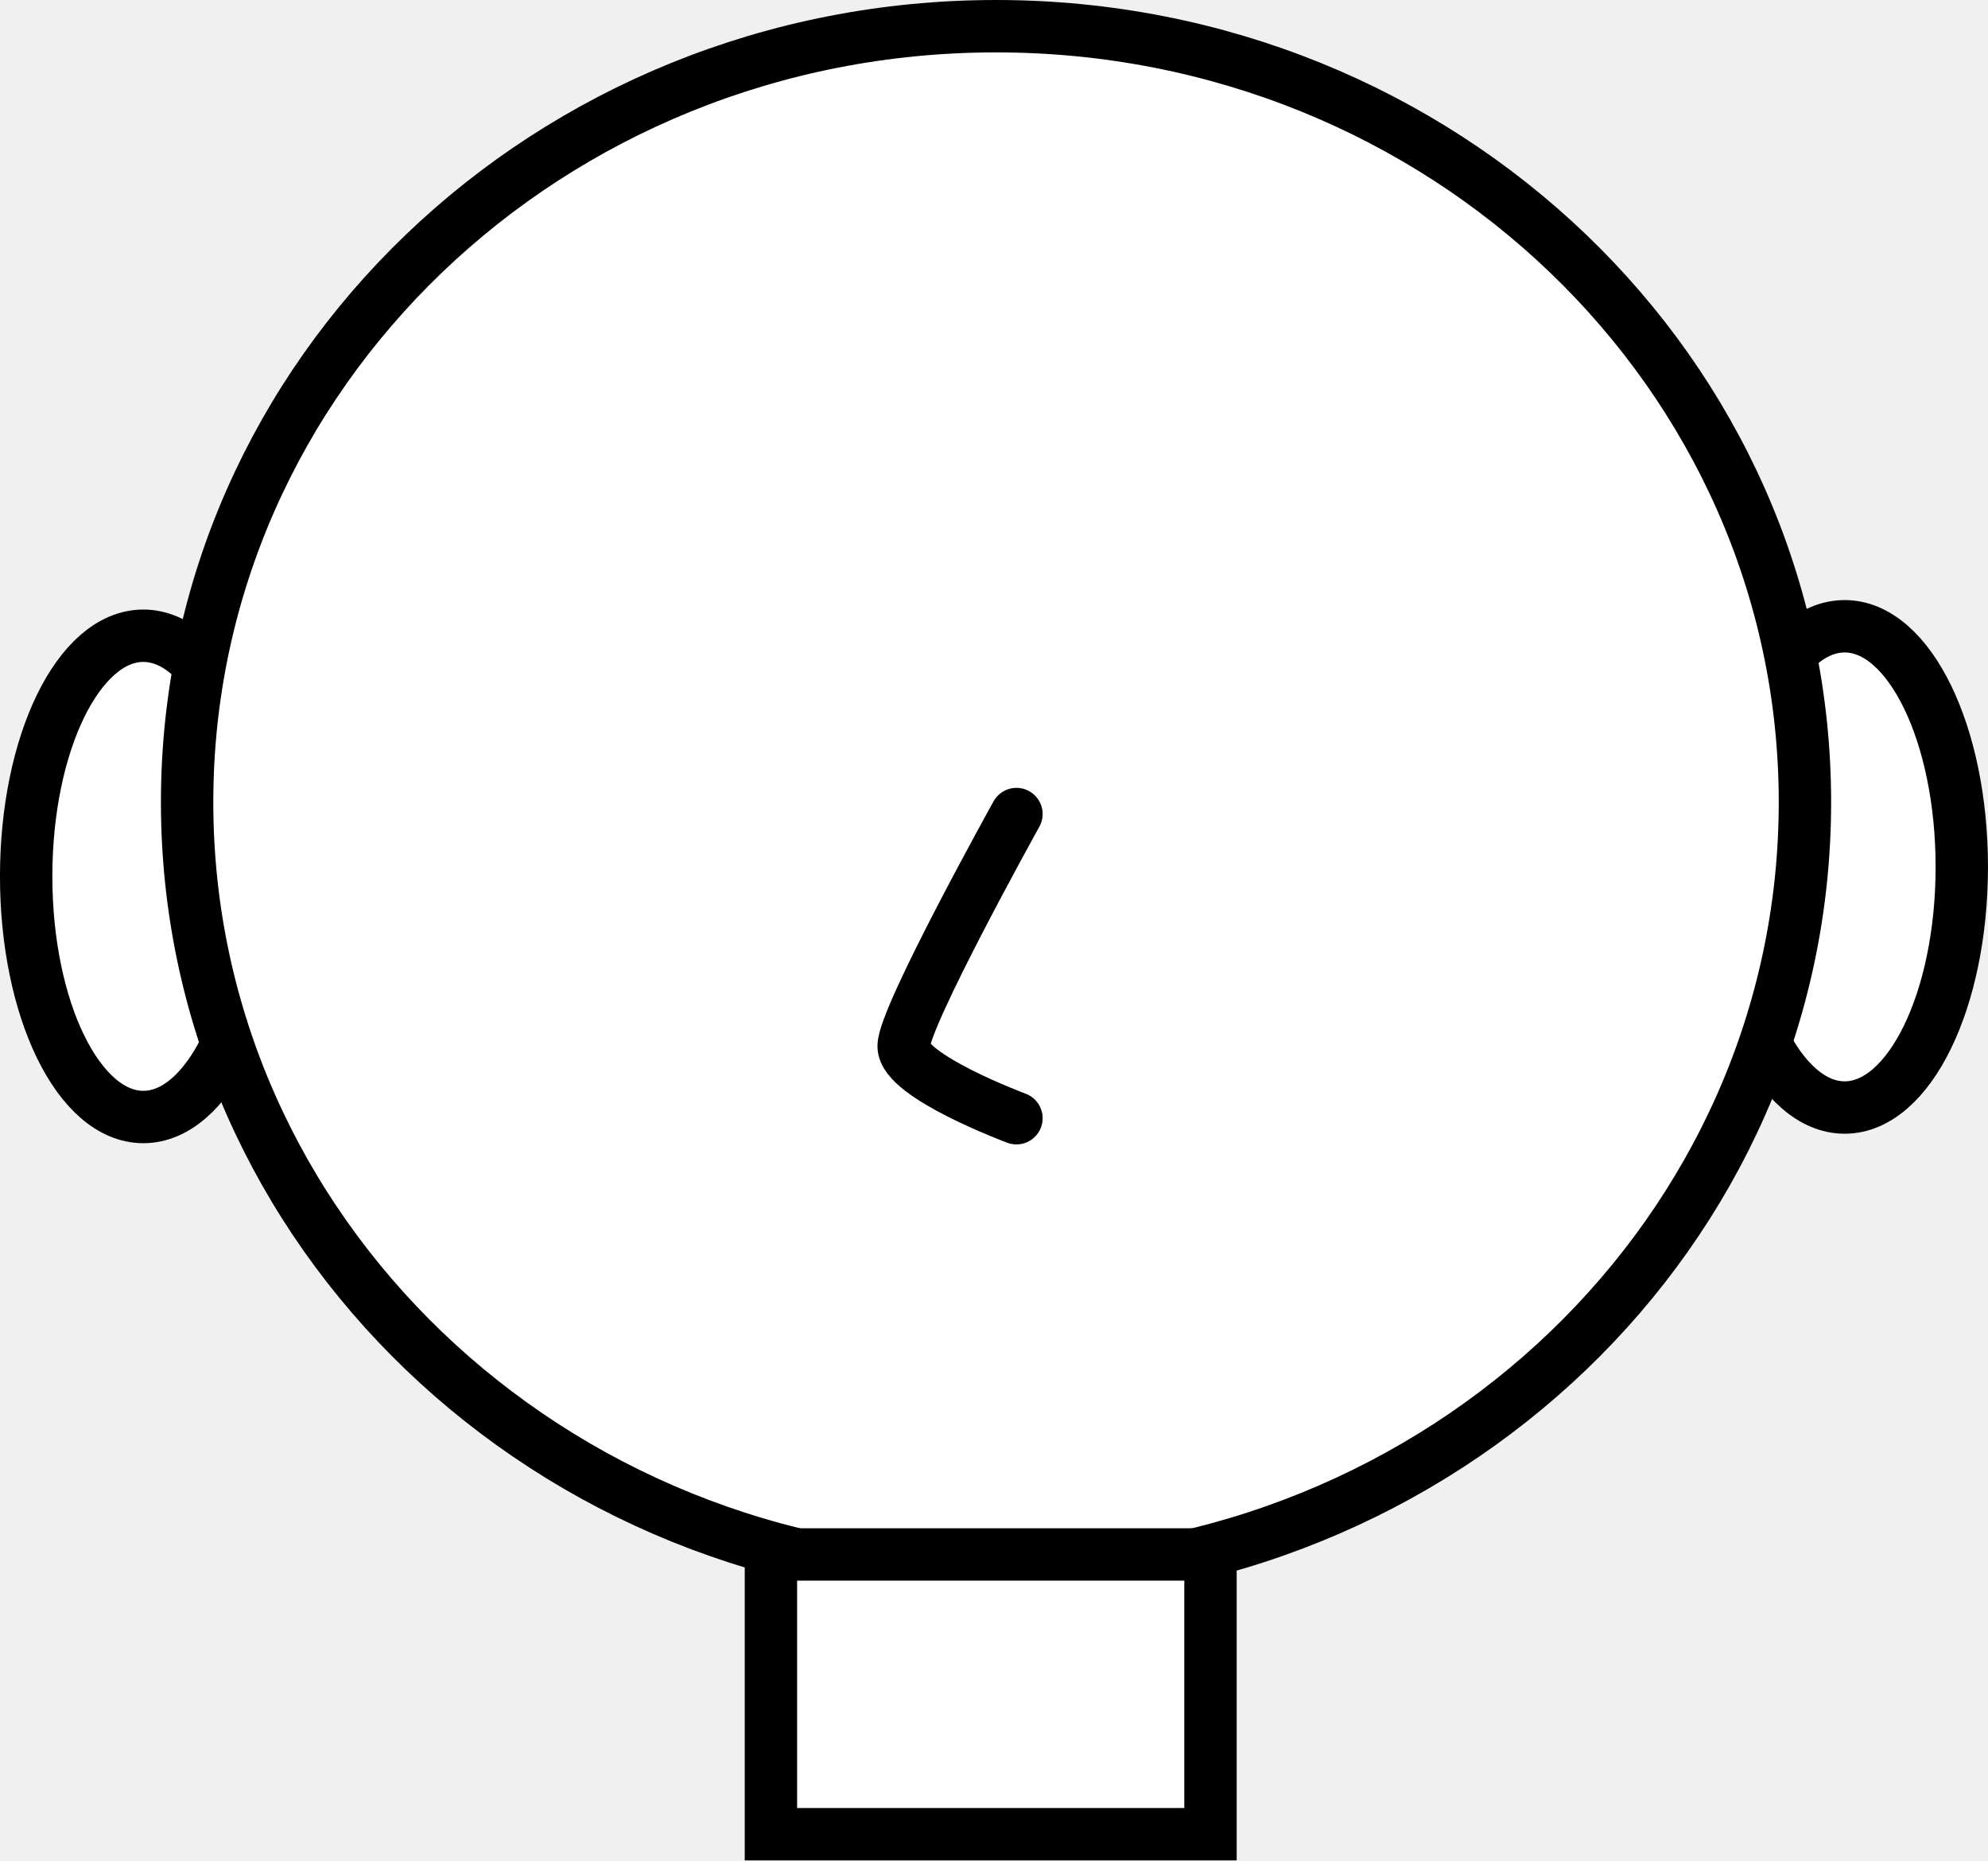
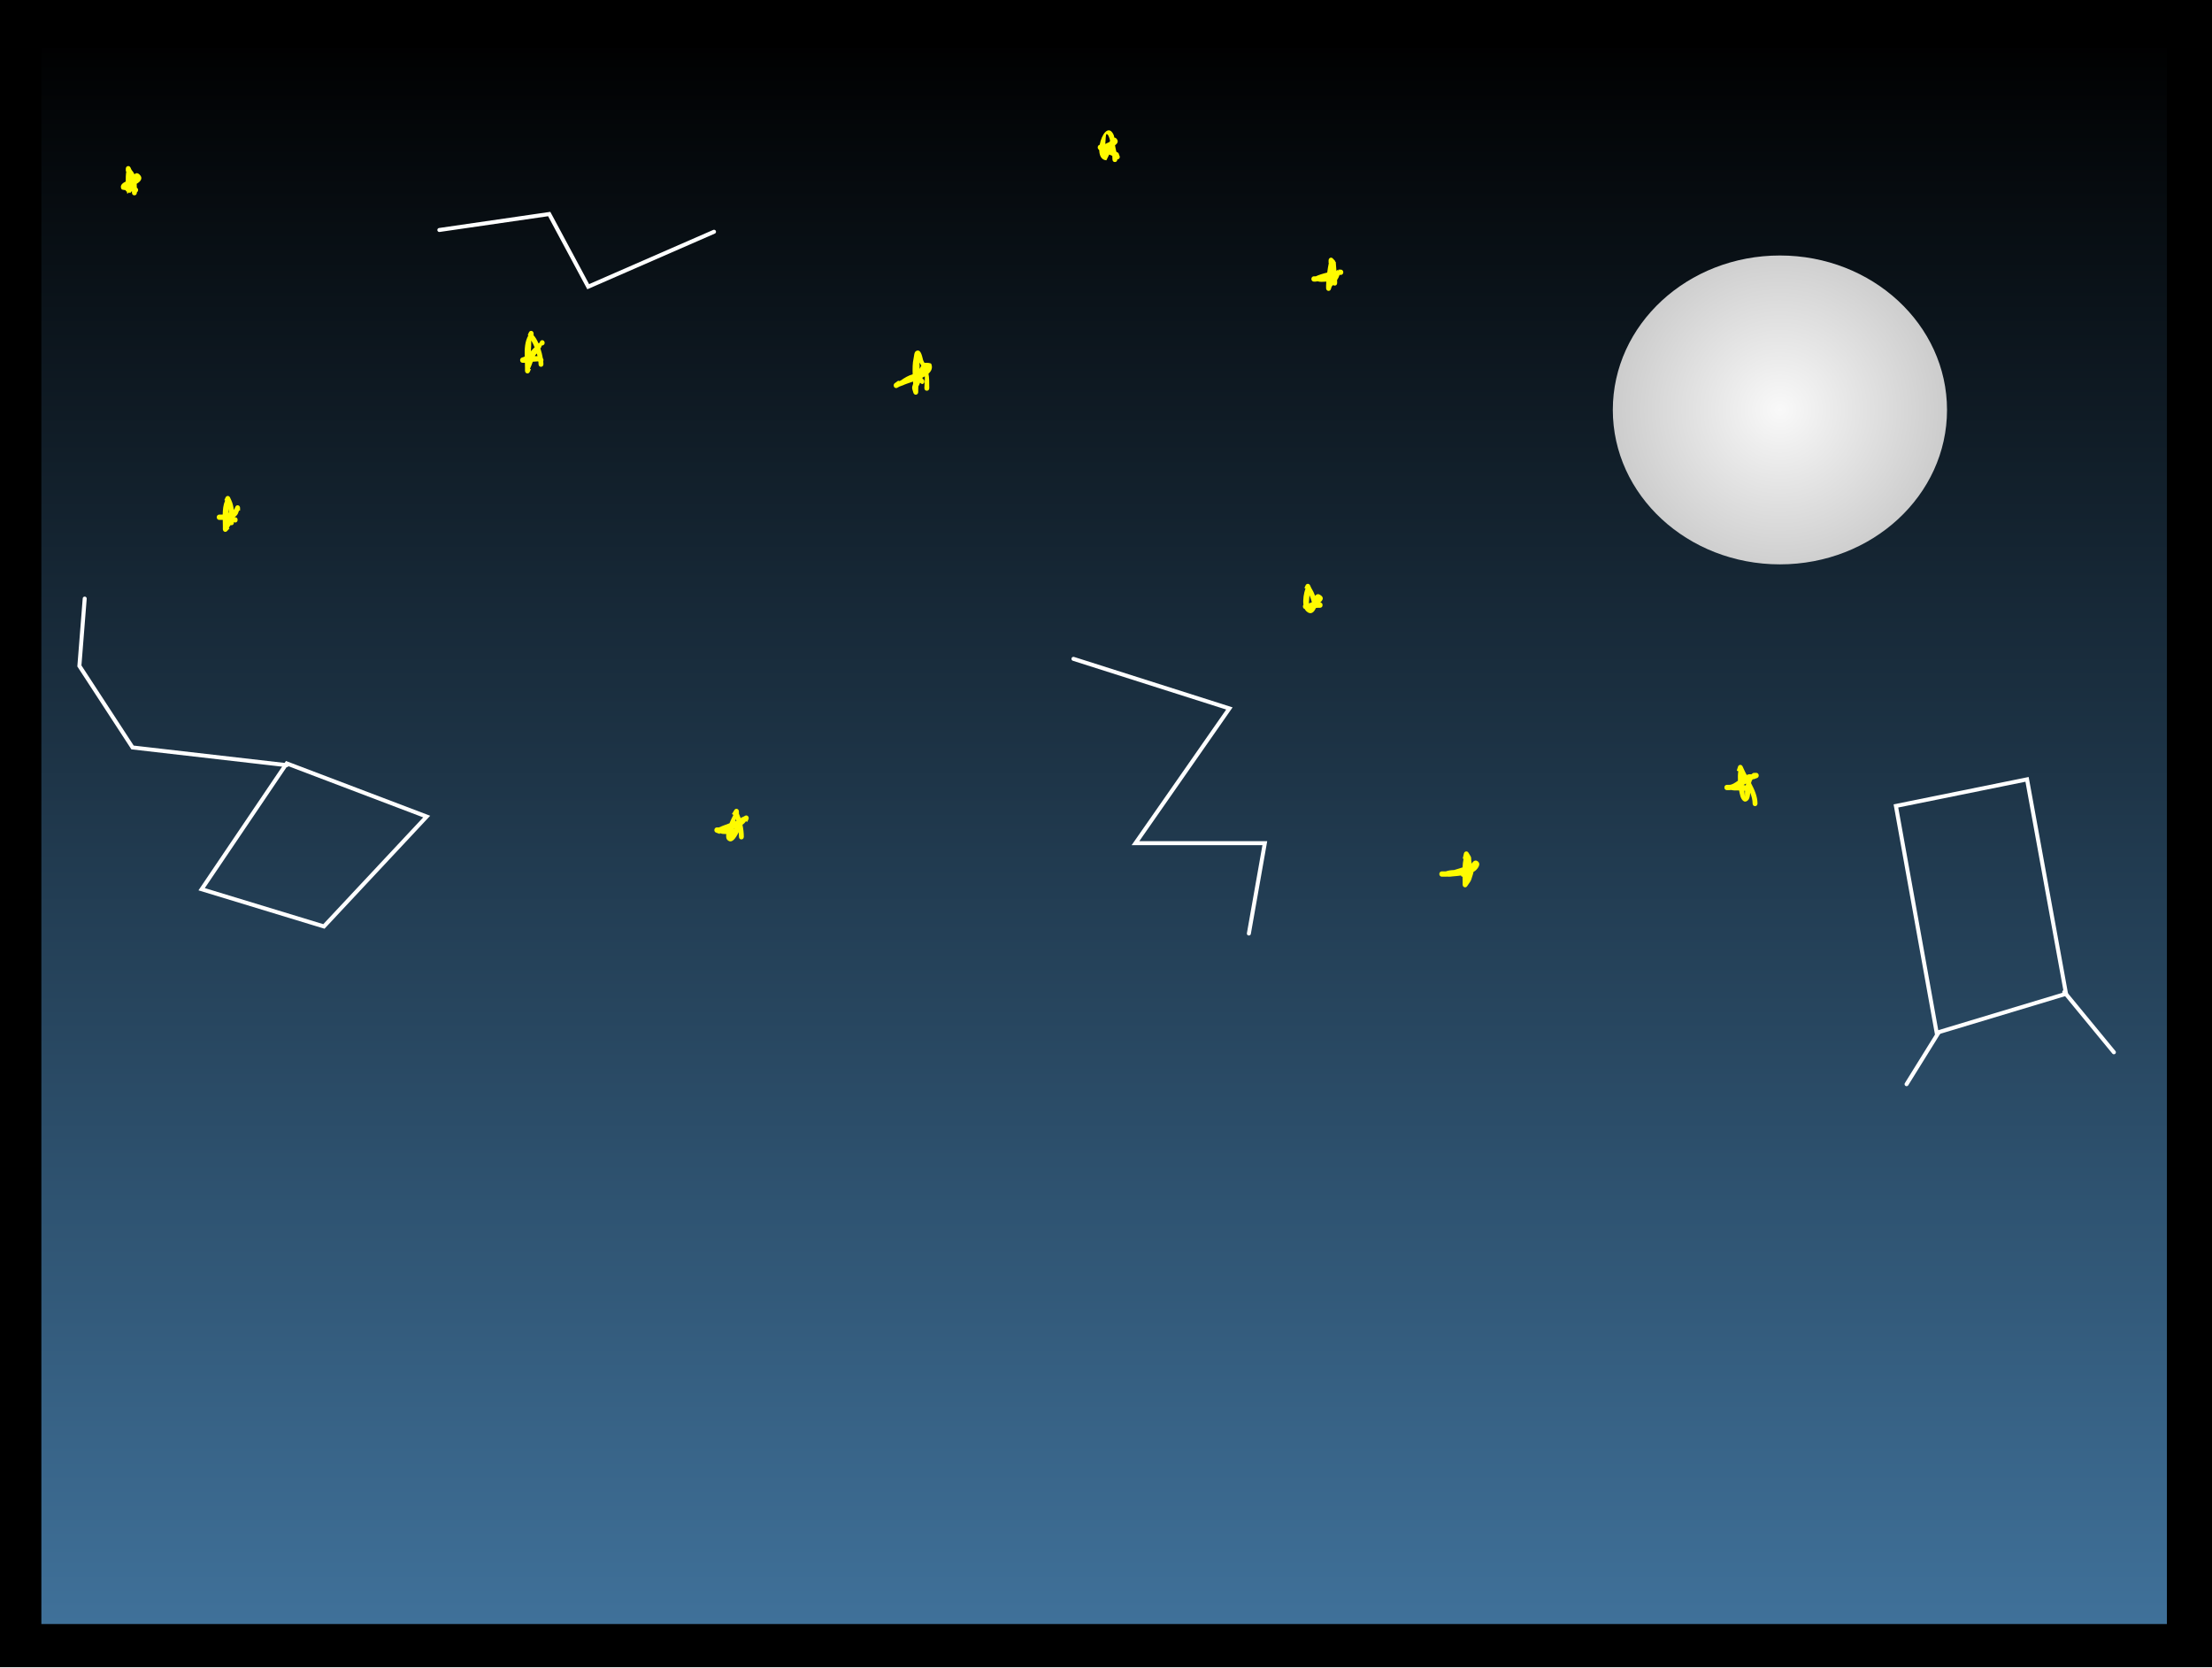
- <svg xmlns="http://www.w3.org/2000/svg" version="1.1" width="37.958" height="35.517" viewBox="0,0,37.958,35.517">
-   <g transform="translate(-371.5254,-185.1629)">
-     <g stroke="#000000" stroke-miterlimit="10">
-       <g fill="#ffffff" stroke-linecap="butt">
-         <path d="M408.983,201.713c0,2.537 -1.001,4.594 -2.237,4.594c-1.235,0 -2.237,-2.057 -2.237,-4.594c0,-2.537 1.001,-4.594 2.237,-4.594c1.235,0 2.237,2.057 2.237,4.594z" />
-         <path d="M376.499,201.894c0,2.537 -1.001,4.594 -2.237,4.594c-1.235,0 -2.237,-2.057 -2.237,-4.594c0,-2.537 1.001,-4.594 2.237,-4.594c1.235,0 2.237,2.057 2.237,4.594z" />
-         <path d="M405.988,200.478c0,8.182 -6.915,14.815 -15.445,14.815c-8.53,0 -15.445,-6.633 -15.445,-14.815c0,-8.182 6.915,-14.815 15.445,-14.815c8.53,0 15.445,6.633 15.445,14.815z" />
-         <path d="M386.245,220.18v-5.341h8.393v5.341z" />
-       </g>
-       <path d="M390.933,206.511c0,0 -2.154,-0.801 -2.154,-1.374c0,-0.558 2.154,-4.433 2.154,-4.433" fill="none" stroke-linecap="round" />
+ <svg xmlns="http://www.w3.org/2000/svg" version="1.1" width="138" height="104" viewBox="0,0,138,104">
+   <defs>
+     <linearGradient x1="406.947" y1="250.5" x2="406.947" y2="350.824" gradientUnits="userSpaceOnUse" id="color-1">
+       <stop offset="0" stop-color="#000000" />
+       <stop offset="1" stop-color="#40729b" />
+     </linearGradient>
+     <radialGradient cx="449.107" cy="274.086" r="10.425" gradientUnits="userSpaceOnUse" id="color-2">
+       <stop offset="0" stop-color="#f9f9f9" />
+       <stop offset="1" stop-color="#cccccc" />
+     </radialGradient>
+   </defs>
+   <g transform="translate(-338.0634,-248.5144)">
+     <g data-paper-data="{&quot;isPaintingLayer&quot;:true}" fill-rule="nonzero" stroke-linejoin="miter" stroke-miterlimit="10" stroke-dasharray="" stroke-dashoffset="0" style="mix-blend-mode: normal">
+       <path d="M339.063,351.514v-102h136v102z" fill="#979797" stroke="#000000" stroke-width="2" stroke-linecap="butt" />
+       <path d="M339.644,350.824v-100.324h134.606v100.324z" fill="url(#color-1)" stroke="#000000" stroke-width="2" stroke-linecap="butt" />
+       <path d="M459.532,274.086c0,5.321 -4.667,9.634 -10.425,9.634c-5.758,0 -10.425,-4.313 -10.425,-9.634c0,-5.321 4.667,-9.634 10.425,-9.634c5.758,0 10.425,4.313 10.425,9.634z" fill="url(#color-2)" stroke="none" stroke-width="0" stroke-linecap="butt" />
+       <path d="M371.027,269.433l-0.04,-0.022l0.075,-0.163c0.025,-0.056 0.077,-0.095 0.139,-0.095c0.085,0 0.153,0.074 0.153,0.166v0.114c0.11,0.112 0.212,0.29 0.301,0.495l0.082,-0.035c0.003,-0.089 0.071,-0.159 0.153,-0.159c0.085,0 0.153,0.074 0.153,0.166c0,0.092 -0.069,0.166 -0.153,0.166c-0.005,0 -0.011,-0 -0.016,-0.001c-0.018,0.035 -0.036,0.07 -0.055,0.104l0.008,0.032c-0.013,0.006 -0.025,0.013 -0.037,0.021c-0.005,0.008 -0.01,0.017 -0.015,0.025c0.069,0.211 0.123,0.43 0.156,0.625c0.03,0.035 0.057,0.093 0.024,0.173c0.007,0.067 0.011,0.129 0.012,0.184c0,0 0,0.166 -0.153,0.166c-0.153,0 -0.153,-0.166 -0.153,-0.166c0.001,-0.048 -0.002,-0.1 -0.007,-0.154l-0.029,-0.017c-0.097,0.004 -0.21,0.018 -0.324,0.023c-0.055,0.153 -0.11,0.306 -0.176,0.44l0.059,0.032l-0.075,0.163c-0.025,0.056 -0.077,0.095 -0.139,0.095c-0.085,0 -0.153,-0.074 -0.153,-0.166v-0.166c0,-0.109 -0.003,-0.22 -0.007,-0.332h-0.146c-0.085,0 -0.153,-0.074 -0.153,-0.166c0,-0.075 0.046,-0.138 0.108,-0.159l0.178,-0.064c-0.012,-0.473 0.009,-0.939 0.23,-1.324zM371.552,270.565c-0.031,0.037 -0.062,0.074 -0.095,0.109c-0.008,0.018 -0.016,0.036 -0.023,0.054c0.052,0.001 0.105,0.003 0.162,0.004c-0.013,-0.055 -0.028,-0.112 -0.044,-0.168zM371.416,270.178c-0.063,-0.153 -0.134,-0.298 -0.21,-0.422c0.003,0.178 -0.007,0.421 -0.021,0.67c0.077,-0.088 0.155,-0.176 0.231,-0.248z" fill="#fffb00" stroke="none" stroke-width="0.5" stroke-linecap="butt" />
+       <path d="M394.257,272.251c0.225,-0.165 0.499,-0.322 0.745,-0.387c-0.013,-0.347 -0.011,-0.692 0.057,-0.994c0.036,-0.162 0.028,-0.397 0.168,-0.465c0.334,-0.161 0.379,0.5 0.447,0.624c0.023,0.041 0.044,0.081 0.065,0.12c0.143,-0.014 0.399,0.006 0.423,0.065c0.101,0.244 0.011,0.445 -0.173,0.612c0.047,0.249 0.049,0.513 0.049,0.897c0,0 0,0.166 -0.153,0.166c-0.153,0 -0.153,-0.166 -0.153,-0.166c0,-0.213 0.034,-0.479 0.028,-0.73c-0.05,0.03 -0.102,0.058 -0.156,0.086c0.009,0.022 0.018,0.046 0.025,0.072c0.045,0.015 0.104,0.054 0.104,0.157c0,0.166 -0.153,0.166 -0.153,0.166l-0.118,-0.085c-0.027,0.082 -0.061,0.161 -0.105,0.23c-0.005,0.072 -0.008,0.135 -0.008,0.187v0.166c0,0.092 -0.069,0.166 -0.153,0.166c-0.069,0 -0.127,-0.049 -0.147,-0.117l-0.076,-0.246l0.009,-0.003c-0.008,-0.023 -0.013,-0.046 -0.016,-0.071c-0.004,-0.034 0.022,-0.125 0.066,-0.248c-0.002,-0.045 -0.004,-0.09 -0.007,-0.136c-0.267,0.095 -0.504,0.167 -0.615,0.227c-0.076,0.027 -0.152,0.055 -0.227,0.082l-0.143,0.078c-0.021,0.012 -0.046,0.019 -0.071,0.019c-0.085,0 -0.153,-0.074 -0.153,-0.166c0,-0.059 0.028,-0.11 0.07,-0.14l0.228,-0.165l0.025,0.041c0.04,-0.014 0.08,-0.029 0.12,-0.043zM395.427,271.129c0.01,0.12 0.011,0.256 0.007,0.398c0.039,-0.077 0.075,-0.146 0.108,-0.203c-0.041,-0.063 -0.081,-0.127 -0.115,-0.195z" fill="#fffb00" stroke="none" stroke-width="0.5" stroke-linecap="butt" />
+       <path d="M420.864,265.516c0.027,-0.205 0.061,-0.411 0.101,-0.598h-0.015v-0.166c0,-0.092 0.069,-0.166 0.153,-0.166c0.042,0 0.081,0.019 0.108,0.049l0.153,0.166l-0.017,0.018l0.05,0.036c0.01,0.189 0.027,0.38 0.043,0.57c0.015,-0.023 0.029,-0.045 0.041,-0.067l0.081,0.029v-0.054h0.153c0.085,0 0.153,0.074 0.153,0.166c0,0.092 -0.069,0.166 -0.153,0.166h-0.08c-0.034,0.112 -0.089,0.216 -0.155,0.316c0.003,0.061 0.004,0.122 0.005,0.183c0,0 0,0.166 -0.153,0.166c-0.046,0 -0.078,-0.015 -0.101,-0.036c-0.03,0.034 -0.06,0.068 -0.09,0.101l-0.046,0.15c-0.019,0.068 -0.078,0.117 -0.147,0.117c-0.085,0 -0.153,-0.074 -0.153,-0.166v-0.166c0.002,-0.077 0.005,-0.16 0.011,-0.248c-0.193,0.013 -0.387,0.033 -0.556,-0.023c-0.011,0.006 -0.022,0.012 -0.033,0.018l-0.035,-0.03v0.035h-0.153c-0.085,0 -0.153,-0.074 -0.153,-0.166c0,-0.092 0.069,-0.166 0.153,-0.166h0.126c0.132,-0.069 0.424,-0.165 0.707,-0.232z" fill="#fffb00" stroke="none" stroke-width="0.5" stroke-linecap="butt" />
+       <path d="M352.886,280.946c0,0.166 -0.153,0.166 -0.153,0.166l-0.077,-0.033c-0,0.011 -0,0.022 -0,0.033c0,0 0,0.166 -0.153,0.166c-0.02,0 -0.037,-0.003 -0.052,-0.007c-0.034,0.055 -0.071,0.109 -0.113,0.161l0.043,0.047l-0.153,0.166c-0.028,0.03 -0.066,0.049 -0.108,0.049c-0.085,0 -0.153,-0.074 -0.153,-0.166v-0.166c0,-0.138 -0.004,-0.277 -0.007,-0.416c-0.023,0.001 -0.046,0.001 -0.07,0.001h-0.153c-0.085,0 -0.153,-0.074 -0.153,-0.166c0,-0.092 0.069,-0.166 0.153,-0.166h0.153c0.021,0 0.043,-0.002 0.067,-0.005c0.005,-0.308 0.035,-0.606 0.151,-0.874l-0.048,-0.026l0.075,-0.163c0.025,-0.056 0.077,-0.095 0.139,-0.095c0.061,0 0.114,0.039 0.139,0.095l0.075,0.163c0.094,0.203 0.138,0.403 0.158,0.606c0.013,-0.016 0.025,-0.031 0.036,-0.043l0.067,-0.145c0.025,-0.056 0.077,-0.095 0.139,-0.095c0.085,0 0.153,0.074 0.153,0.166v0.166h-0.059l-0.034,0.074l-0.002,-0.001c-0.032,0.143 -0.114,0.248 -0.226,0.324c-0.001,0.002 -0.003,0.004 -0.004,0.007c0.016,0.016 0.031,0.034 0.045,0.052l-0.027,-0.041c0,0 0.153,0 0.153,0.166zM352.352,280.487c-0.004,-0.078 -0.01,-0.155 -0.022,-0.231c-0.001,0.077 -0.004,0.159 -0.008,0.243c0.01,-0.004 0.02,-0.008 0.03,-0.012z" fill="#fffb00" stroke="none" stroke-width="0.5" stroke-linecap="butt" />
+       <path d="M384.385,299.968c0.053,0.251 0.083,0.509 0.084,0.743c0,0 0,0.166 -0.153,0.166c-0.153,0 -0.153,-0.166 -0.153,-0.166c0,-0.09 -0.005,-0.185 -0.014,-0.282c-0.189,0.382 -0.431,0.746 -0.707,0.482c-0.073,-0.07 -0.089,-0.202 -0.068,-0.366c-0.165,-0 -0.273,-0.007 -0.395,-0.057l-0.015,0.048l-0.227,-0.082c-0.063,-0.021 -0.108,-0.084 -0.108,-0.159c0,-0.092 0.069,-0.166 0.153,-0.166h0.13c0.093,-0.042 0.366,-0.153 0.661,-0.257c0.076,-0.185 0.162,-0.366 0.243,-0.518l-0.088,-0.064l0.152,-0.247c0.027,-0.046 0.075,-0.076 0.129,-0.076c0.085,0 0.153,0.074 0.153,0.166v0.137c0.04,0.088 0.077,0.183 0.11,0.282c0.044,-0.038 0.092,-0.065 0.145,-0.079l0.133,-0.072c0.021,-0.012 0.046,-0.019 0.071,-0.019c0.085,0 0.153,0.074 0.153,0.166c0,0.028 -0.006,0.054 -0.018,0.077l-0.075,0.163l-0.079,-0.043c-0.059,0.089 -0.133,0.162 -0.218,0.222zM383.861,300.245c0.01,-0.018 0.02,-0.036 0.03,-0.055c-0.006,0.002 -0.013,0.004 -0.019,0.006c-0.004,0.017 -0.007,0.033 -0.011,0.05zM384.006,299.731c-0.014,-0.046 -0.029,-0.091 -0.044,-0.136c-0.004,0.048 -0.01,0.1 -0.016,0.154c0.02,-0.006 0.04,-0.012 0.06,-0.018z" fill="#fffb00" stroke="none" stroke-width="0.5" stroke-linecap="butt" />
+       <path d="M428.264,302.872c0.154,-0.058 0.334,-0.078 0.513,-0.084c0.181,-0.05 0.364,-0.113 0.531,-0.164c0.007,-0.18 0.025,-0.358 0.062,-0.536l-0.052,-0.014l0.074,-0.319c0.015,-0.074 0.077,-0.129 0.15,-0.129c0.054,0 0.102,0.03 0.129,0.076l0.152,0.247l-0.012,0.009l0.031,0.035c0.003,0.135 0.015,0.266 0.03,0.396c0.105,-0.162 0.228,-0.246 0.364,-0.157c0.29,0.19 -0.047,0.541 -0.153,0.615c-0.028,0.02 -0.059,0.038 -0.091,0.056c-0.014,0.08 -0.04,0.174 -0.08,0.286c-0.04,0.112 -0.061,0.237 -0.129,0.33c-0.004,0.005 -0.008,0.011 -0.012,0.016l0.002,0.001l-0.183,0.264c-0.028,0.041 -0.073,0.068 -0.124,0.068c-0.085,0 -0.153,-0.074 -0.153,-0.166v-0.166c0,-0.112 -0.002,-0.221 -0.004,-0.329c-0.06,-0.004 -0.105,-0.052 -0.105,-0.052l0.026,-0.028c-0.166,0.026 -0.336,0.043 -0.496,0.054c-0.131,0.019 -0.261,0.032 -0.381,0.019c-0.04,0.001 -0.078,0.002 -0.113,0.003h-0.23c-0.085,0 -0.153,-0.074 -0.153,-0.166c0,-0.092 0.069,-0.166 0.153,-0.166h0.23c0.009,0 0.017,0.001 0.026,0.001z" fill="#fffb00" stroke="none" stroke-width="0.5" stroke-linecap="butt" />
+       <path d="M446.487,297.215c-0.01,-0.205 -0.005,-0.409 0.022,-0.591l-0.095,-0.034l0.076,-0.246c0.019,-0.068 0.078,-0.117 0.147,-0.117c0.061,0 0.114,0.039 0.139,0.095l0.075,0.163c0.054,0.123 0.117,0.248 0.184,0.374c0.1,-0.043 0.197,-0.061 0.286,-0.039c0.038,-0.034 0.079,-0.064 0.124,-0.091l0.035,0.014v-0.018h0.153v0c0.085,0 0.153,0.074 0.153,0.166c0,0.075 -0.046,0.138 -0.108,0.159l-0.227,0.082l-0.007,-0.022c-0.014,0.01 -0.029,0.02 -0.044,0.03c-0.047,0.058 -0.076,0.135 -0.096,0.224c0.216,0.412 0.405,0.839 0.405,1.272c0,0 0,0.166 -0.153,0.166c-0.153,0 -0.153,-0.166 -0.153,-0.166c0,-0.212 -0.059,-0.44 -0.149,-0.671c-0.014,0.198 -0.042,0.376 -0.14,0.469c-0.251,0.241 -0.425,-0.086 -0.474,-0.259c-0.029,-0.105 -0.057,-0.224 -0.08,-0.351c-0.174,0.002 -0.348,0.01 -0.5,-0.03c-0.039,0.006 -0.077,0.01 -0.113,0.011h-0.153c-0.085,0 -0.153,-0.074 -0.153,-0.166c0,-0.092 0.069,-0.166 0.153,-0.166h0.153c0.159,0.006 0.346,-0.117 0.541,-0.258zM446.931,297.847c-0.015,-0.003 -0.029,-0.006 -0.044,-0.008c0.025,0.2 0.041,0.459 0.037,0.333c-0.003,-0.104 -0.001,-0.214 0.007,-0.325zM446.996,297.416c-0.003,-0.006 -0.006,-0.011 -0.009,-0.017c-0.049,0.029 -0.098,0.057 -0.148,0.084c0.047,0.009 0.092,0.019 0.135,0.03c0.007,-0.033 0.014,-0.065 0.022,-0.097z" fill="#fffb00" stroke="none" stroke-width="0.5" stroke-linecap="butt" />
+       <path d="M420.428,286.096c0.033,0.003 0.145,0.024 0.145,0.166c0,0.166 -0.153,0.166 -0.153,0.166h-0.077c-0.067,-0.003 -0.128,0.005 -0.187,0.016c-0.108,0.262 -0.313,0.46 -0.592,0.202c-0.042,-0.038 -0.076,-0.086 -0.103,-0.14c-0.066,-0.019 -0.114,-0.084 -0.114,-0.161c0,-0.04 0.013,-0.078 0.036,-0.106c-0.046,-0.319 0.021,-0.722 0.125,-1.011l-0.067,-0.036l0.075,-0.163c0.025,-0.056 0.077,-0.095 0.139,-0.095c0.061,0 0.114,0.039 0.139,0.095l0.072,0.156c0.105,0.17 0.181,0.331 0.243,0.499c0.072,-0.092 0.165,-0.139 0.284,-0.077c0.288,0.151 0.219,0.331 0.037,0.49zM419.908,286.078c-0.042,-0.153 -0.088,-0.29 -0.15,-0.428c-0.007,0.163 -0.035,0.349 -0.039,0.502c0.066,-0.019 0.134,-0.038 0.189,-0.074z" fill="#fffb00" stroke="none" stroke-width="0.5" stroke-linecap="butt" />
+       <path d="M346.591,259.979c0.006,0.08 0.008,0.161 0.009,0.244c0.028,0.019 0.119,0.091 0.061,0.218c-0.017,0.037 -0.038,0.06 -0.06,0.074c-0,0.006 -0,0.012 -0,0.018c0,0 0,0.166 -0.153,0.166c-0.153,0 -0.153,-0.166 -0.153,-0.166c0,-0.033 0,-0.065 0,-0.098l-0.122,0.132l-0.051,-0.056c-0.039,0.032 -0.078,0.062 -0.116,0.092l-0.036,-0.153h-0.059v-0.068c-0.131,-0.017 -0.246,-0.037 -0.262,-0.063c-0.13,-0.223 0.032,-0.373 0.258,-0.48c-0.002,-0.215 0.002,-0.425 0.037,-0.634h-0.033v-0.166c0,-0.092 0.069,-0.166 0.153,-0.166c0.061,0 0.114,0.039 0.139,0.095l0.067,0.145c0.078,0.085 0.137,0.176 0.183,0.272c0.092,-0.089 0.203,-0.101 0.333,0.035c0.209,0.218 0.047,0.418 -0.195,0.56zM346.241,259.714c-0.001,-0.003 -0.002,-0.006 -0.002,-0.009c-0,0.003 -0,0.007 -0,0.01c0.001,-0 0.002,-0.001 0.003,-0.001z" fill="#fffb00" stroke="none" stroke-width="0.5" stroke-linecap="butt" />
+       <path d="M407.771,258.456c0,0 0,0.166 -0.153,0.166c-0.153,0 -0.153,-0.166 -0.153,-0.166c0,-0.046 -0.003,-0.123 -0.01,-0.219c-0.065,-0.028 -0.129,-0.054 -0.192,-0.081c-0.078,0.166 -0.147,0.307 -0.177,0.359c-0.312,-0.022 -0.437,-0.298 -0.444,-0.633l-0.051,-0.056c-0.028,-0.03 -0.045,-0.072 -0.045,-0.117c0,-0.081 0.053,-0.148 0.124,-0.163c0.111,-0.633 0.53,-1.245 0.843,-0.676c0.038,0.07 0.059,0.147 0.072,0.228c0.056,-0 0.112,0.032 0.165,0.108c0.097,0.139 0.021,0.268 -0.123,0.374c0.021,0.141 0.054,0.27 0.082,0.398c0.045,0.029 0.088,0.057 0.132,0.081l0.085,0.232c0,0 0,0.166 -0.153,0.166zM407.02,257.496c0.08,-0.037 0.168,-0.087 0.252,-0.121c0.017,-0.027 0.033,-0.053 0.05,-0.077c-0.057,-0.239 -0.132,-0.418 -0.225,-0.42c-0.043,-0.001 -0.06,0.3 -0.077,0.619z" fill="#fffb00" stroke="none" stroke-width="0.5" stroke-linecap="butt" />
+       <path d="M355.95,296.137l8.733,3.316l-6.412,6.854l-7.628,-2.322z" fill="none" stroke="#ffffff" stroke-width="0.25" stroke-linecap="round" />
+       <path d="M355.95,296.247l-9.618,-1.105l-3.316,-5.085l0.332,-4.201" fill="none" stroke="#ffffff" stroke-width="0.25" stroke-linecap="round" />
+       <path d="M405.033,289.614l9.728,3.095l-5.859,8.402h8.07l-0.995,5.638" fill="none" stroke="#ffffff" stroke-width="0.25" stroke-linecap="round" />
+       <path d="M464.525,297.132l2.432,13.376l-8.07,2.432l-2.543,-14.15z" fill="none" stroke="#ffffff" stroke-width="0.25" stroke-linecap="round" />
+       <path d="M458.998,312.94l-1.99,3.206" fill="none" stroke="#ffffff" stroke-width="0.25" stroke-linecap="round" />
+       <path d="M466.847,310.398l3.095,3.759" fill="none" stroke="#ffffff" stroke-width="0.25" stroke-linecap="round" />
+       <path d="M365.473,262.861l6.854,-0.995l2.432,4.533l7.849,-3.427" fill="none" stroke="#ffffff" stroke-width="0.25" stroke-linecap="round" />
    </g>
  </g>
</svg>
